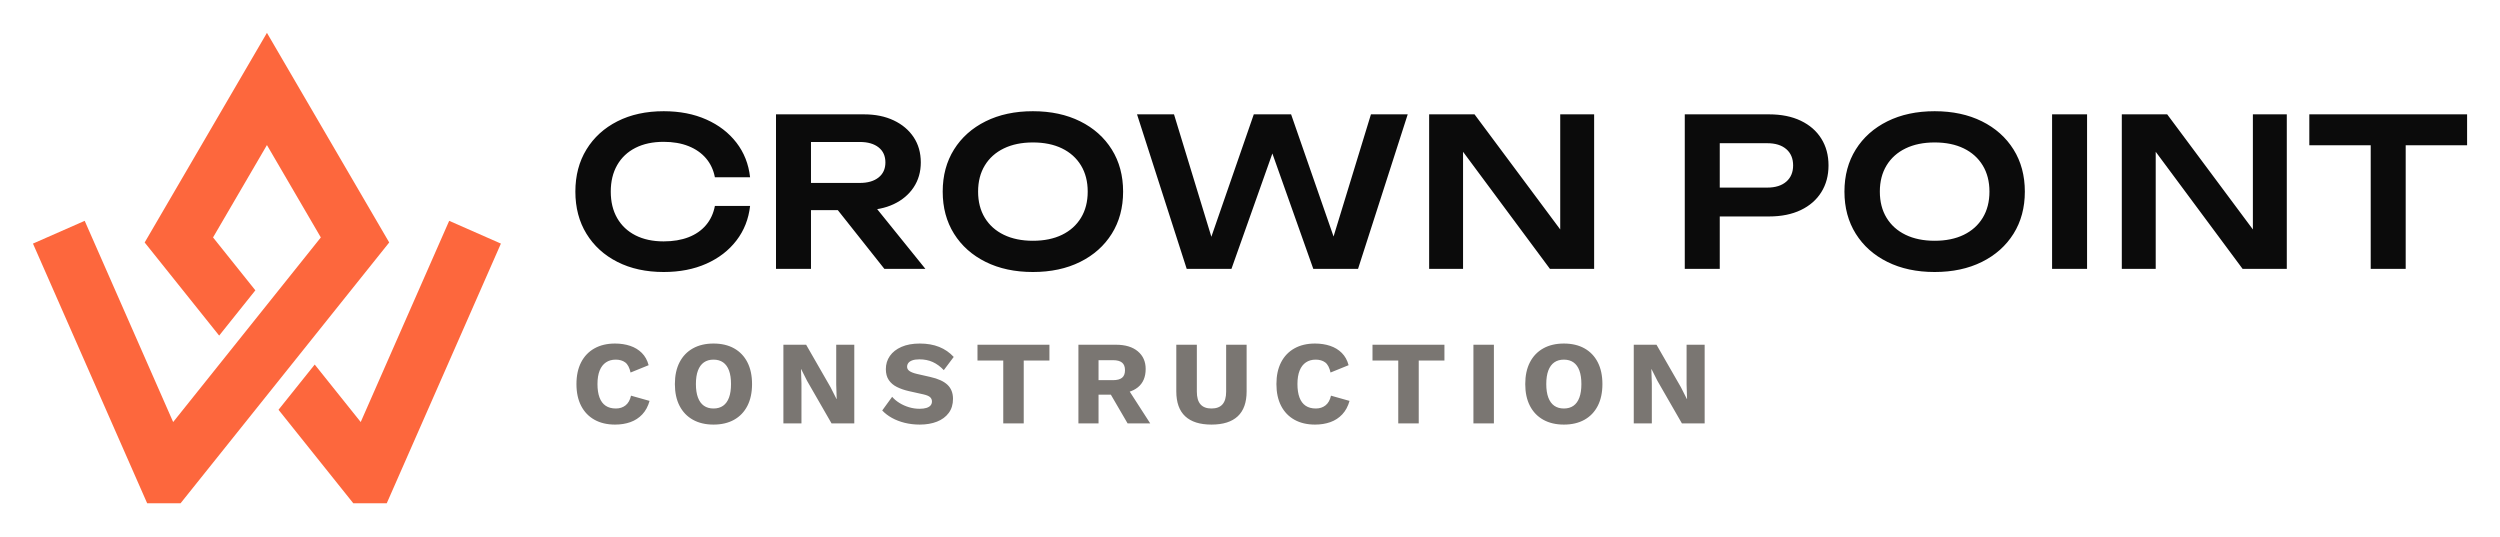
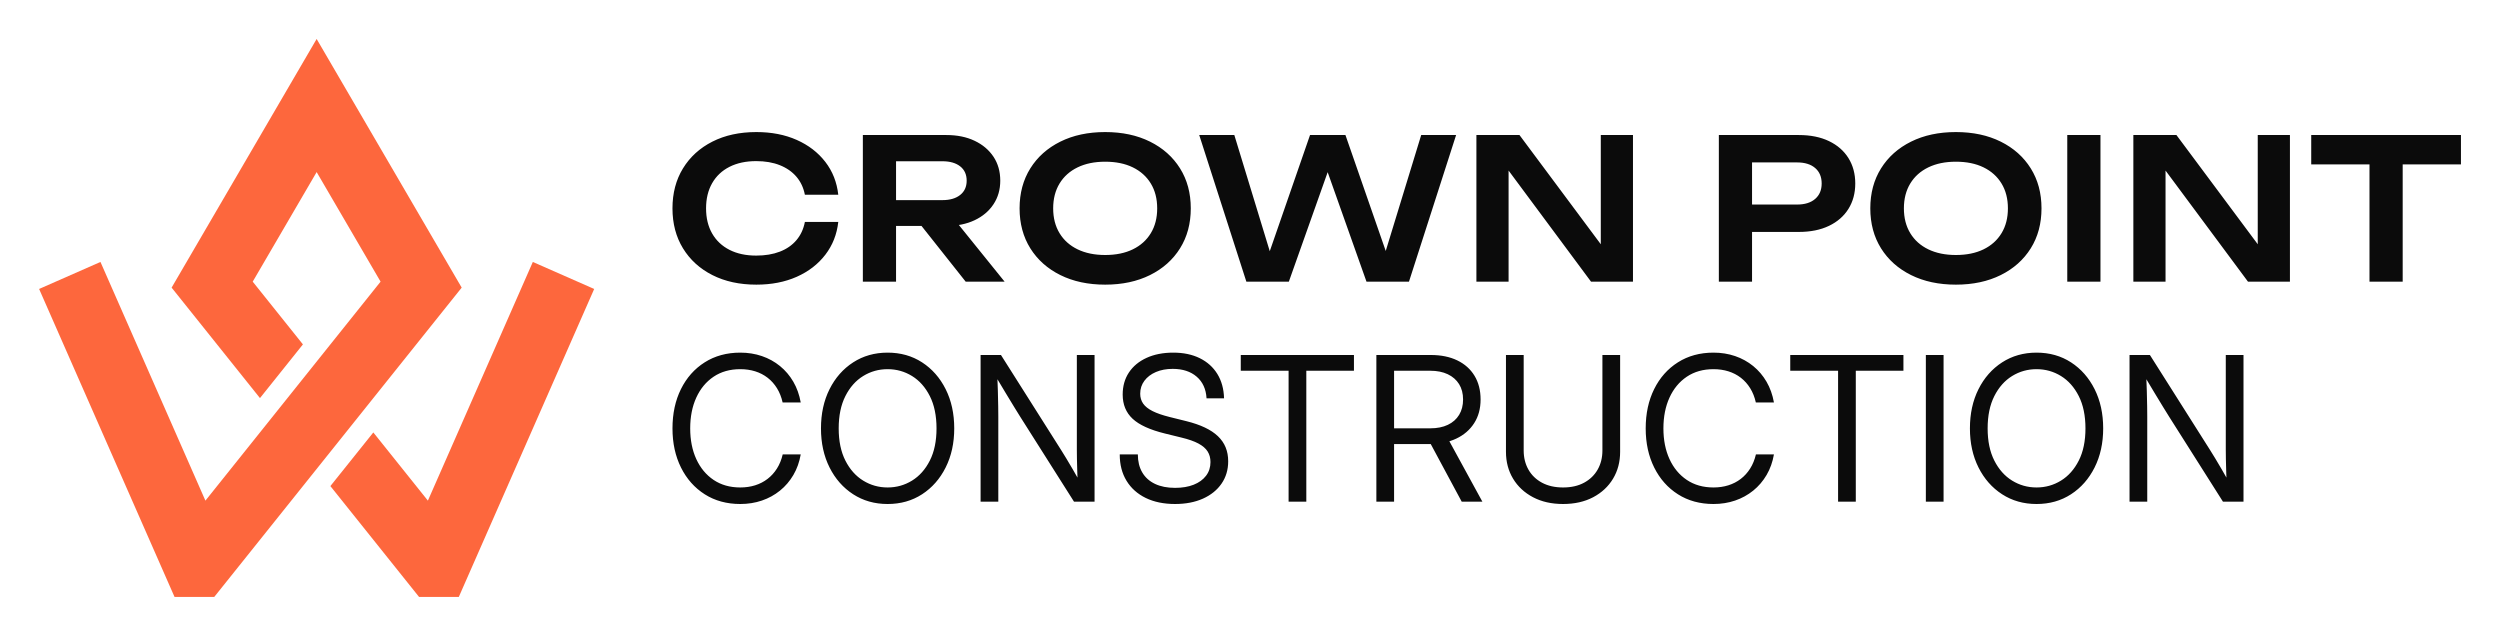
- <svg xmlns="http://www.w3.org/2000/svg" viewBox="-16.0 -5.5 1213.4 260.3" width="1213.4" height="260.3">
-   <g transform="translate(259.15 0)">
-     <path fill="#0B0B0B" d="M88.91 94.46Q87.85 103.99 82.28 111.235Q76.71 118.48 67.67 122.5Q58.63 126.52 47 126.52Q34.16 126.52 24.51 121.62Q14.86 116.72 9.485 107.94Q4.11 99.16 4.11 87.5Q4.11 75.84 9.485 67.06Q14.86 58.28 24.51 53.38Q34.16 48.48 47 48.48Q58.63 48.48 67.67 52.5Q76.71 56.52 82.28 63.73Q87.85 70.94 88.91 80.54H71.83Q70.79 75.17 67.515 71.335Q64.24 67.5 59.025 65.42Q53.81 63.34 46.93 63.34Q39.03 63.34 33.27 66.265Q27.51 69.19 24.4 74.63Q21.29 80.07 21.29 87.5Q21.29 94.93 24.4 100.355Q27.51 105.78 33.27 108.72Q39.03 111.66 46.93 111.66Q53.81 111.66 59.025 109.645Q64.24 107.63 67.515 103.76Q70.79 99.89 71.83 94.46ZM113.27 83.29H142.18Q147.94 83.29 151.265 80.65Q154.59 78.01 154.59 73.35Q154.59 68.62 151.265 66.015Q147.94 63.41 142.18 63.41H110.86L118.47 54.75V125.0H101.49V50.0H144.22Q152.45 50.0 158.64 52.94Q164.83 55.88 168.3 61.095Q171.77 66.31 171.77 73.35Q171.77 80.19 168.3 85.42Q164.83 90.65 158.64 93.575Q152.45 96.5 144.22 96.5H113.27ZM126.27 89.9H145.669L174 125.0H154.09ZM226.18 126.52Q213.11 126.52 203.245 121.62Q193.38 116.72 187.89 107.94Q182.4 99.16 182.4 87.5Q182.4 75.84 187.89 67.06Q193.38 58.28 203.245 53.38Q213.11 48.48 226.18 48.48Q239.25 48.48 249.115 53.38Q258.98 58.28 264.47 67.06Q269.96 75.84 269.96 87.5Q269.96 99.16 264.47 107.94Q258.98 116.72 249.115 121.62Q239.25 126.52 226.18 126.52ZM226.18 111.36Q234.38 111.36 240.32 108.465Q246.26 105.57 249.52 100.205Q252.78 94.84 252.78 87.5Q252.78 80.16 249.52 74.795Q246.26 69.43 240.32 66.535Q234.38 63.64 226.18 63.64Q218.05 63.64 212.074 66.535Q206.099 69.43 202.839 74.795Q199.579 80.16 199.579 87.5Q199.579 94.84 202.839 100.205Q206.099 105.57 212.074 108.465Q218.05 111.36 226.18 111.36ZM375.159 118.08 369.41 118.11 390.25 50.0H408.099L383.989 125.0H362.27L338.74 58.64H346.079L322.549 125.0H300.83L276.72 50.0H294.669L315.439 118.08L309.83 117.98L333.39 50.0H351.499ZM487.999 113.76 482.119 114.69V50.0H498.579V125.0H477.13L429.149 60.34L434.959 59.41V125.0H418.499V50.0H440.529ZM583.469 50.0Q592.409 50.0 598.889 53.105Q605.369 56.21 608.854 61.8Q612.339 67.39 612.339 74.78Q612.339 82.17 608.854 87.76Q605.369 93.35 598.889 96.455Q592.409 99.56 583.469 99.56H550.369V85.55H582.609Q588.509 85.55 591.834 82.67Q595.159 79.79 595.159 74.78Q595.159 69.74 591.834 66.875Q588.509 64.01 582.609 64.01H551.939L559.549 55.91V125.0H542.569V50.0ZM663.849 126.52Q650.779 126.52 640.914 121.62Q631.049 116.72 625.559 107.94Q620.069 99.16 620.069 87.5Q620.069 75.84 625.559 67.06Q631.049 58.28 640.914 53.38Q650.779 48.48 663.849 48.48Q676.919 48.48 686.784 53.38Q696.649 58.28 702.139 67.06Q707.629 75.84 707.629 87.5Q707.629 99.16 702.139 107.94Q696.649 116.72 686.784 121.62Q676.919 126.52 663.849 126.52ZM663.849 111.36Q672.049 111.36 677.989 108.465Q683.929 105.57 687.189 100.205Q690.449 94.84 690.449 87.5Q690.449 80.16 687.189 74.795Q683.929 69.43 677.989 66.535Q672.049 63.64 663.849 63.64Q655.719 63.64 649.744 66.535Q643.769 69.43 640.509 74.795Q637.249 80.16 637.249 87.5Q637.249 94.84 640.509 100.205Q643.769 105.57 649.744 108.465Q655.719 111.36 663.849 111.36ZM720.849 50.0H737.829V125.0H720.849ZM824.189 113.76 818.309 114.69V50.0H834.769V125.0H813.319L765.339 60.34L771.148 59.41V125.0H754.689V50.0H776.718ZM875.499 57.6H892.478V125.0H875.499ZM845.699 50.0H922.278V65.02H845.699Z" />
-     <path fill="#0B0B0B" d="" />
-     <path fill="#7A7672" d="M40.122 189.078Q39.012 193.046 36.599 195.615Q34.187 198.183 30.82 199.381Q27.453 200.579 23.38 200.579Q17.595 200.579 13.389 198.23Q9.183 195.881 6.91 191.484Q4.636 187.088 4.636 180.909Q4.636 174.731 6.91 170.334Q9.183 165.937 13.389 163.588Q17.595 161.24 23.334 161.24Q27.349 161.24 30.693 162.356Q34.036 163.473 36.368 165.798Q38.699 168.124 39.671 171.745L30.901 175.309Q30.114 171.734 28.303 170.392Q26.493 169.05 23.681 169.05Q20.95 169.05 18.955 170.386Q16.959 171.722 15.9 174.355Q14.841 176.987 14.841 180.909Q14.841 184.774 15.831 187.435Q16.82 190.096 18.81 191.432Q20.8 192.769 23.762 192.769Q26.539 192.769 28.471 191.247Q30.403 189.726 31.121 186.544ZM71.154 161.24Q76.974 161.24 81.162 163.588Q85.35 165.937 87.607 170.334Q89.863 174.731 89.863 180.909Q89.863 187.088 87.607 191.484Q85.35 195.881 81.162 198.23Q76.974 200.579 71.154 200.579Q65.369 200.579 61.163 198.23Q56.957 195.881 54.683 191.484Q52.41 187.088 52.41 180.909Q52.41 174.731 54.683 170.334Q56.957 165.937 61.163 163.588Q65.369 161.24 71.154 161.24ZM71.154 169.05Q68.4 169.05 66.497 170.386Q64.593 171.722 63.604 174.349Q62.615 176.975 62.615 180.909Q62.615 184.808 63.604 187.452Q64.593 190.096 66.497 191.432Q68.4 192.769 71.154 192.769Q73.931 192.769 75.822 191.432Q77.714 190.096 78.686 187.452Q79.658 184.808 79.658 180.909Q79.658 176.975 78.686 174.349Q77.714 171.722 75.822 170.386Q73.931 169.05 71.154 169.05ZM139.488 161.818V200.0H128.45L116.579 179.359L113.709 173.678H113.617L113.848 180.712V200.0H105.078V161.818H116.116L127.964 182.448L130.856 188.164H130.949L130.717 181.106V161.818ZM171.294 161.24Q176.605 161.24 180.683 162.877Q184.762 164.514 187.747 167.742L182.934 174.152Q180.446 171.526 177.583 170.218Q174.719 168.911 171.109 168.911Q168.98 168.911 167.644 169.397Q166.307 169.883 165.712 170.693Q165.116 171.502 165.116 172.532Q165.116 173.759 166.267 174.58Q167.418 175.402 169.917 175.992L176.385 177.461Q182.089 178.745 184.745 181.291Q187.4 183.836 187.4 188.071Q187.4 192.144 185.317 194.938Q183.235 197.732 179.607 199.155Q175.98 200.579 171.283 200.579Q167.43 200.579 163.982 199.728Q160.534 198.878 157.757 197.333Q154.98 195.788 153.048 193.729L157.861 187.099Q159.307 188.777 161.425 190.09Q163.542 191.403 166.053 192.155Q168.564 192.907 171.155 192.907Q173.169 192.907 174.522 192.479Q175.876 192.051 176.53 191.259Q177.183 190.466 177.183 189.344Q177.183 188.117 176.298 187.284Q175.413 186.451 173.03 185.907L165.972 184.334Q162.721 183.593 160.187 182.332Q157.653 181.071 156.23 178.96Q154.807 176.848 154.807 173.655Q154.807 170.068 156.756 167.268Q158.706 164.468 162.402 162.854Q166.099 161.24 171.294 161.24ZM234.202 161.818V169.489H221.729V200.0H211.79V169.489H199.283V161.818ZM266.483 161.818Q273.298 161.818 277.104 165.017Q280.911 168.217 280.911 173.574Q280.911 179.417 277.145 182.471Q273.379 185.526 266.564 185.526L265.603 186.058H258.036V200.0H248.271V161.818ZM265.071 179.012Q267.998 179.012 269.439 177.86Q270.879 176.709 270.879 174.164Q270.879 171.653 269.439 170.484Q267.998 169.316 265.071 169.316H258.036V179.012ZM270.926 181.083 283.121 200.0H272.141L262.398 183.281ZM329.911 161.818V184.45Q329.911 192.526 325.601 196.552Q321.291 200.579 312.845 200.579Q304.421 200.579 300.1 196.552Q295.779 192.526 295.779 184.45V161.818H305.752V184.612Q305.752 188.731 307.522 190.75Q309.293 192.769 312.845 192.769Q316.431 192.769 318.202 190.75Q319.972 188.731 319.972 184.612V161.818ZM379.86 189.078Q378.749 193.046 376.336 195.615Q373.924 198.183 370.557 199.381Q367.19 200.579 363.117 200.579Q357.332 200.579 353.126 198.23Q348.921 195.881 346.647 191.484Q344.374 187.088 344.374 180.909Q344.374 174.731 346.647 170.334Q348.921 165.937 353.126 163.588Q357.332 161.24 363.071 161.24Q367.086 161.24 370.43 162.356Q373.774 163.473 376.105 165.798Q378.436 168.124 379.408 171.745L370.638 175.309Q369.851 171.734 368.041 170.392Q366.23 169.05 363.418 169.05Q360.688 169.05 358.692 170.386Q356.696 171.722 355.637 174.355Q354.579 176.987 354.579 180.909Q354.579 184.774 355.568 187.435Q356.557 190.096 358.547 191.432Q360.537 192.769 363.499 192.769Q366.276 192.769 368.208 191.247Q370.141 189.726 370.858 186.544ZM425.921 161.818V169.489H413.448V200.0H403.509V169.489H391.002V161.818ZM449.929 161.818V200.0H439.99V161.818ZM483.888 161.24Q489.707 161.24 493.896 163.588Q498.084 165.937 500.341 170.334Q502.597 174.731 502.597 180.909Q502.597 187.088 500.341 191.484Q498.084 195.881 493.896 198.23Q489.707 200.579 483.888 200.579Q478.103 200.579 473.897 198.23Q469.691 195.881 467.417 191.484Q465.144 187.088 465.144 180.909Q465.144 174.731 467.417 170.334Q469.691 165.937 473.897 163.588Q478.103 161.24 483.888 161.24ZM483.888 169.05Q481.134 169.05 479.231 170.386Q477.327 171.722 476.338 174.349Q475.349 176.975 475.349 180.909Q475.349 184.808 476.338 187.452Q477.327 190.096 479.231 191.432Q481.134 192.769 483.888 192.769Q486.664 192.769 488.556 191.432Q490.448 190.096 491.42 187.452Q492.392 184.808 492.392 180.909Q492.392 176.975 491.42 174.349Q490.448 171.722 488.556 170.386Q486.664 169.05 483.888 169.05ZM552.222 161.818V200.0H541.183L529.312 179.359L526.443 173.678H526.35L526.582 180.712V200.0H517.812V161.818H528.85L540.698 182.448L543.59 188.164H543.683L543.451 181.106V161.818Z" />
-   </g>
+ <svg xmlns="http://www.w3.org/2000/svg" viewBox="-16.0 -5.5 1022.9 260.3" width="1022.9" height="260.3">
  <g id="corona" transform="translate(0 238.75) scale(1.8792)">
    <path fill="#FD673D" d="M69.78 -39.56 L92.01 -67.35 L60.43 -121.49 L28.85 -67.35 L48.09 -43.30 L57.44 -54.99 L46.51 -68.65 L60.43 -92.51 L74.35 -68.65 L36.21 -20.97 L13.36 -72.94 L0.00 -67.06 L29.49 0.00 L38.13 0.00 Z M120.86 -67.06 L107.50 -72.94 L84.65 -20.97 L72.77 -35.82 L63.42 -24.14 L82.73 0.00 L91.38 0.00 Z" />
  </g>
+   <path fill="#0B0B0B" transform="translate(255.86 0)" d="M71.128 85.318Q70.28 92.942 65.824 98.738Q61.368 104.534 54.136 107.75Q46.904 110.966 37.6 110.966Q27.328 110.966 19.608 107.046Q11.888 103.126 7.588 96.102Q3.288 89.078 3.288 79.75Q3.288 70.422 7.588 63.398Q11.888 56.374 19.608 52.454Q27.328 48.534 37.6 48.534Q46.904 48.534 54.136 51.75Q61.368 54.966 65.824 60.734Q70.28 66.502 71.128 74.182H57.464Q56.632 69.886 54.012 66.818Q51.392 63.75 47.22 62.086Q43.048 60.422 37.544 60.422Q31.224 60.422 26.616 62.762Q22.008 65.102 19.52 69.454Q17.032 73.806 17.032 79.75Q17.032 85.694 19.52 90.034Q22.008 94.374 26.616 96.726Q31.224 99.078 37.544 99.078Q43.048 99.078 47.22 97.466Q51.392 95.854 54.012 92.758Q56.632 89.662 57.464 85.318ZM90.608 76.382H113.736Q118.344 76.382 121.004 74.27Q123.664 72.158 123.664 68.43Q123.664 64.646 121.004 62.562Q118.344 60.478 113.736 60.478H88.68L94.768 53.55V109.75H81.184V49.75H115.368Q121.952 49.75 126.904 52.102Q131.856 54.454 134.632 58.626Q137.408 62.798 137.408 68.43Q137.408 73.902 134.632 78.086Q131.856 82.27 126.904 84.61Q121.952 86.95 115.368 86.95H90.608ZM101.008 81.67H116.528L139.192 109.75H123.264ZM180.336 110.966Q169.88 110.966 161.988 107.046Q154.096 103.126 149.704 96.102Q145.312 89.078 145.312 79.75Q145.312 70.422 149.704 63.398Q154.096 56.374 161.988 52.454Q169.88 48.534 180.336 48.534Q190.792 48.534 198.684 52.454Q206.576 56.374 210.968 63.398Q215.36 70.422 215.36 79.75Q215.36 89.078 210.968 96.102Q206.576 103.126 198.684 107.046Q190.792 110.966 180.336 110.966ZM180.336 98.838Q186.896 98.838 191.648 96.522Q196.4 94.206 199.008 89.914Q201.616 85.622 201.616 79.75Q201.616 73.878 199.008 69.586Q196.4 65.294 191.648 62.978Q186.896 60.662 180.336 60.662Q173.832 60.662 169.052 62.978Q164.272 65.294 161.664 69.586Q159.056 73.878 159.056 79.75Q159.056 85.622 161.664 89.914Q164.272 94.206 169.052 96.522Q173.832 98.838 180.336 98.838ZM297.568 104.214 292.968 104.238 309.64 49.75H323.92L304.632 109.75H287.256L268.432 56.662H274.304L255.48 109.75H238.104L218.816 49.75H233.176L249.792 104.214L245.304 104.134L264.152 49.75H278.64ZM387.824 100.758 383.12 101.502V49.75H396.288V109.75H379.128L340.744 58.022L345.392 57.278V109.75H332.224V49.75H349.848ZM464.144 49.75Q471.296 49.75 476.48 52.234Q481.664 54.718 484.452 59.19Q487.24 63.662 487.24 69.574Q487.24 75.486 484.452 79.958Q481.664 84.43 476.48 86.914Q471.296 89.398 464.144 89.398H437.664V78.19H463.456Q468.176 78.19 470.836 75.886Q473.496 73.582 473.496 69.574Q473.496 65.542 470.836 63.25Q468.176 60.958 463.456 60.958H438.92L445.008 54.478V109.75H431.424V49.75ZM528.416 110.966Q517.96 110.966 510.068 107.046Q502.176 103.126 497.784 96.102Q493.392 89.078 493.392 79.75Q493.392 70.422 497.784 63.398Q502.176 56.374 510.068 52.454Q517.96 48.534 528.416 48.534Q538.872 48.534 546.764 52.454Q554.656 56.374 559.048 63.398Q563.44 70.422 563.44 79.75Q563.44 89.078 559.048 96.102Q554.656 103.126 546.764 107.046Q538.872 110.966 528.416 110.966ZM528.416 98.838Q534.976 98.838 539.728 96.522Q544.48 94.206 547.088 89.914Q549.696 85.622 549.696 79.75Q549.696 73.878 547.088 69.586Q544.48 65.294 539.728 62.978Q534.976 60.662 528.416 60.662Q521.912 60.662 517.132 62.978Q512.352 65.294 509.744 69.586Q507.136 73.878 507.136 79.75Q507.136 85.622 509.744 89.914Q512.352 94.206 517.132 96.522Q521.912 98.838 528.416 98.838ZM573.984 49.75H587.568V109.75H573.984ZM656.624 100.758 651.92 101.502V49.75H665.088V109.75H647.928L609.544 58.022L614.192 57.278V109.75H601.024V49.75H618.648ZM697.64 55.83H711.224V109.75H697.64ZM673.8 49.75H735.064V61.766H673.8Z" />
+   <path fill="#0B0B0B" transform="translate(255.53 0)" d="M31.369 200.716Q23.074 200.716 16.832 196.75Q10.591 192.784 7.107 185.797Q3.624 178.81 3.624 169.79Q3.624 160.69 7.087 153.703Q10.55 146.716 16.812 142.75Q23.074 138.784 31.369 138.784Q36.081 138.784 40.208 140.193Q44.336 141.602 47.617 144.28Q50.899 146.958 53.074 150.703Q55.248 154.448 56.094 159.159H48.685Q47.96 155.898 46.389 153.361Q44.819 150.824 42.564 149.072Q40.309 147.32 37.47 146.435Q34.631 145.549 31.369 145.549Q25.047 145.549 20.456 148.629Q15.866 151.71 13.369 157.166Q10.872 162.622 10.872 169.79Q10.872 176.918 13.369 182.354Q15.866 187.79 20.456 190.871Q25.047 193.951 31.369 193.951Q34.631 193.951 37.45 193.065Q40.268 192.18 42.523 190.448Q44.779 188.716 46.369 186.2Q47.96 183.683 48.725 180.421H56.094Q55.289 185.092 53.094 188.837Q50.899 192.582 47.617 195.24Q44.336 197.898 40.208 199.307Q36.081 200.716 31.369 200.716ZM91.643 200.716Q83.71 200.716 77.549 196.73Q71.388 192.743 67.885 185.757Q64.381 178.77 64.381 169.79Q64.381 160.73 67.885 153.743Q71.388 146.757 77.549 142.77Q83.71 138.784 91.643 138.784Q99.616 138.784 105.757 142.77Q111.898 146.757 115.401 153.743Q118.905 160.73 118.905 169.79Q118.905 178.77 115.401 185.757Q111.898 192.743 105.757 196.73Q99.616 200.716 91.643 200.716ZM91.643 193.951Q97.079 193.951 101.63 191.153Q106.18 188.354 108.918 182.958Q111.656 177.562 111.656 169.79Q111.656 161.978 108.918 156.562Q106.18 151.146 101.63 148.347Q97.079 145.549 91.643 145.549Q86.207 145.549 81.656 148.347Q77.106 151.146 74.368 156.562Q71.63 161.978 71.63 169.79Q71.63 177.562 74.368 182.958Q77.106 188.354 81.656 191.153Q86.207 193.951 91.643 193.951ZM129.689 199.75V139.75H138.024L162.749 178.81Q163.554 180.059 164.783 182.112Q166.011 184.166 167.42 186.562Q168.83 188.958 170.118 191.294L169.434 192.743Q169.353 190.609 169.252 187.75Q169.152 184.891 169.111 182.314Q169.071 179.737 169.071 178.488V139.75H176.319V199.75H167.903L145.917 165.039Q145.031 163.629 143.521 161.173Q142.011 158.716 139.997 155.374Q137.984 152.032 135.608 148.045L136.454 146.112Q136.655 150.784 136.756 154.468Q136.856 158.153 136.897 160.79Q136.937 163.428 136.937 164.958V199.75ZM209.251 200.716Q202.325 200.716 197.251 198.24Q192.177 195.763 189.399 191.213Q186.62 186.663 186.62 180.421H194.03Q194.03 184.69 195.821 187.77Q197.613 190.851 201.036 192.482Q204.459 194.112 209.251 194.112Q213.64 194.112 216.882 192.824Q220.123 191.535 221.936 189.159Q223.748 186.784 223.748 183.562Q223.748 181.065 222.58 179.213Q221.412 177.361 218.815 175.971Q216.217 174.582 211.868 173.535L205.144 171.884Q195.962 169.629 191.895 165.844Q187.828 162.059 187.828 155.938Q187.828 150.743 190.385 146.898Q192.942 143.052 197.613 140.918Q202.285 138.784 208.526 138.784Q214.768 138.784 219.379 141.059Q223.989 143.334 226.566 147.522Q229.144 151.71 229.305 157.468H222.137Q221.815 151.831 218.11 148.629Q214.405 145.428 208.285 145.428Q204.419 145.428 201.419 146.716Q198.419 148.005 196.707 150.3Q194.996 152.596 194.996 155.576Q194.996 157.911 196.204 159.643Q197.412 161.374 200.05 162.703Q202.687 164.032 207.036 165.119L213.842 166.81Q218.231 167.898 221.452 169.428Q224.674 170.958 226.788 172.971Q228.902 174.985 229.949 177.542Q230.996 180.099 230.996 183.24Q230.996 188.435 228.278 192.381Q225.56 196.327 220.667 198.522Q215.774 200.716 209.251 200.716ZM236.142 146.193V139.75H282.451V146.193H262.961V199.75H255.713V146.193ZM291.624 199.75V139.75H313.893Q320.174 139.75 324.745 141.965Q329.315 144.18 331.792 148.267Q334.268 152.354 334.268 157.951Q334.268 163.549 331.631 167.656Q328.993 171.763 324.282 173.978Q319.57 176.193 313.329 176.193H295.651V169.75H313.732Q317.879 169.75 320.879 168.32Q323.879 166.891 325.49 164.233Q327.101 161.576 327.101 157.951Q327.101 154.287 325.47 151.669Q323.839 149.052 320.839 147.622Q317.839 146.193 313.651 146.193H298.872V199.75ZM326.537 199.75 312.04 172.77H320.255L334.993 199.75ZM368.005 200.716Q360.967 200.716 355.707 197.938Q350.448 195.159 347.549 190.339Q344.65 185.52 344.65 179.374V139.75H351.898V178.81Q351.898 183.198 353.831 186.622Q355.764 190.045 359.383 191.998Q363.003 193.951 368.021 193.951Q373.039 193.951 376.641 191.989Q380.243 190.027 382.178 186.613Q384.113 183.2 384.113 178.81V139.75H391.361V179.369Q391.361 185.535 388.467 190.355Q385.572 195.174 380.326 197.945Q375.08 200.716 368.005 200.716ZM429.568 200.716Q421.272 200.716 415.031 196.75Q408.789 192.784 405.306 185.797Q401.823 178.81 401.823 169.79Q401.823 160.69 405.286 153.703Q408.749 146.716 415.011 142.75Q421.272 138.784 429.568 138.784Q434.279 138.784 438.407 140.193Q442.534 141.602 445.816 144.28Q449.098 146.958 451.272 150.703Q453.447 154.448 454.293 159.159H446.883Q446.158 155.898 444.588 153.361Q443.017 150.824 440.762 149.072Q438.507 147.32 435.668 146.435Q432.83 145.549 429.568 145.549Q423.246 145.549 418.655 148.629Q414.064 151.71 411.568 157.166Q409.071 162.622 409.071 169.79Q409.071 176.918 411.568 182.354Q414.064 187.79 418.655 190.871Q423.246 193.951 429.568 193.951Q432.83 193.951 435.648 193.065Q438.467 192.18 440.722 190.448Q442.977 188.716 444.568 186.2Q446.158 183.683 446.923 180.421H454.293Q453.487 185.092 451.293 188.837Q449.098 192.582 445.816 195.24Q442.534 197.898 438.407 199.307Q434.279 200.716 429.568 200.716ZM460.969 146.193V139.75H507.278V146.193H487.788V199.75H480.54V146.193ZM523.699 139.75V199.75H516.451V139.75ZM561.745 200.716Q553.812 200.716 547.651 196.73Q541.49 192.743 537.987 185.757Q534.483 178.77 534.483 169.79Q534.483 160.73 537.987 153.743Q541.49 146.757 547.651 142.77Q553.812 138.784 561.745 138.784Q569.718 138.784 575.859 142.77Q582.0 146.757 585.503 153.743Q589.007 160.73 589.007 169.79Q589.007 178.77 585.503 185.757Q582.0 192.743 575.859 196.73Q569.718 200.716 561.745 200.716ZM561.745 193.951Q567.181 193.951 571.732 191.153Q576.282 188.354 579.02 182.958Q581.758 177.562 581.758 169.79Q581.758 161.978 579.02 156.562Q576.282 151.146 571.732 148.347Q567.181 145.549 561.745 145.549Q556.309 145.549 551.758 148.347Q547.208 151.146 544.47 156.562Q541.732 161.978 541.732 169.79Q541.732 177.562 544.47 182.958Q547.208 188.354 551.758 191.153Q556.309 193.951 561.745 193.951ZM599.791 199.75V139.75H608.126L632.851 178.81Q633.656 180.059 634.885 182.112Q636.113 184.166 637.522 186.562Q638.932 188.958 640.22 191.294L639.536 192.743Q639.455 190.609 639.354 187.75Q639.254 184.891 639.213 182.314Q639.173 179.737 639.173 178.488V139.75H646.421V199.75H638.005L616.019 165.039Q615.133 163.629 613.623 161.173Q612.113 158.716 610.099 155.374Q608.086 152.032 605.71 148.045L606.556 146.112Q606.757 150.784 606.858 154.468Q606.958 158.153 606.999 160.79Q607.039 163.428 607.039 164.958V199.75Z" />
</svg>
